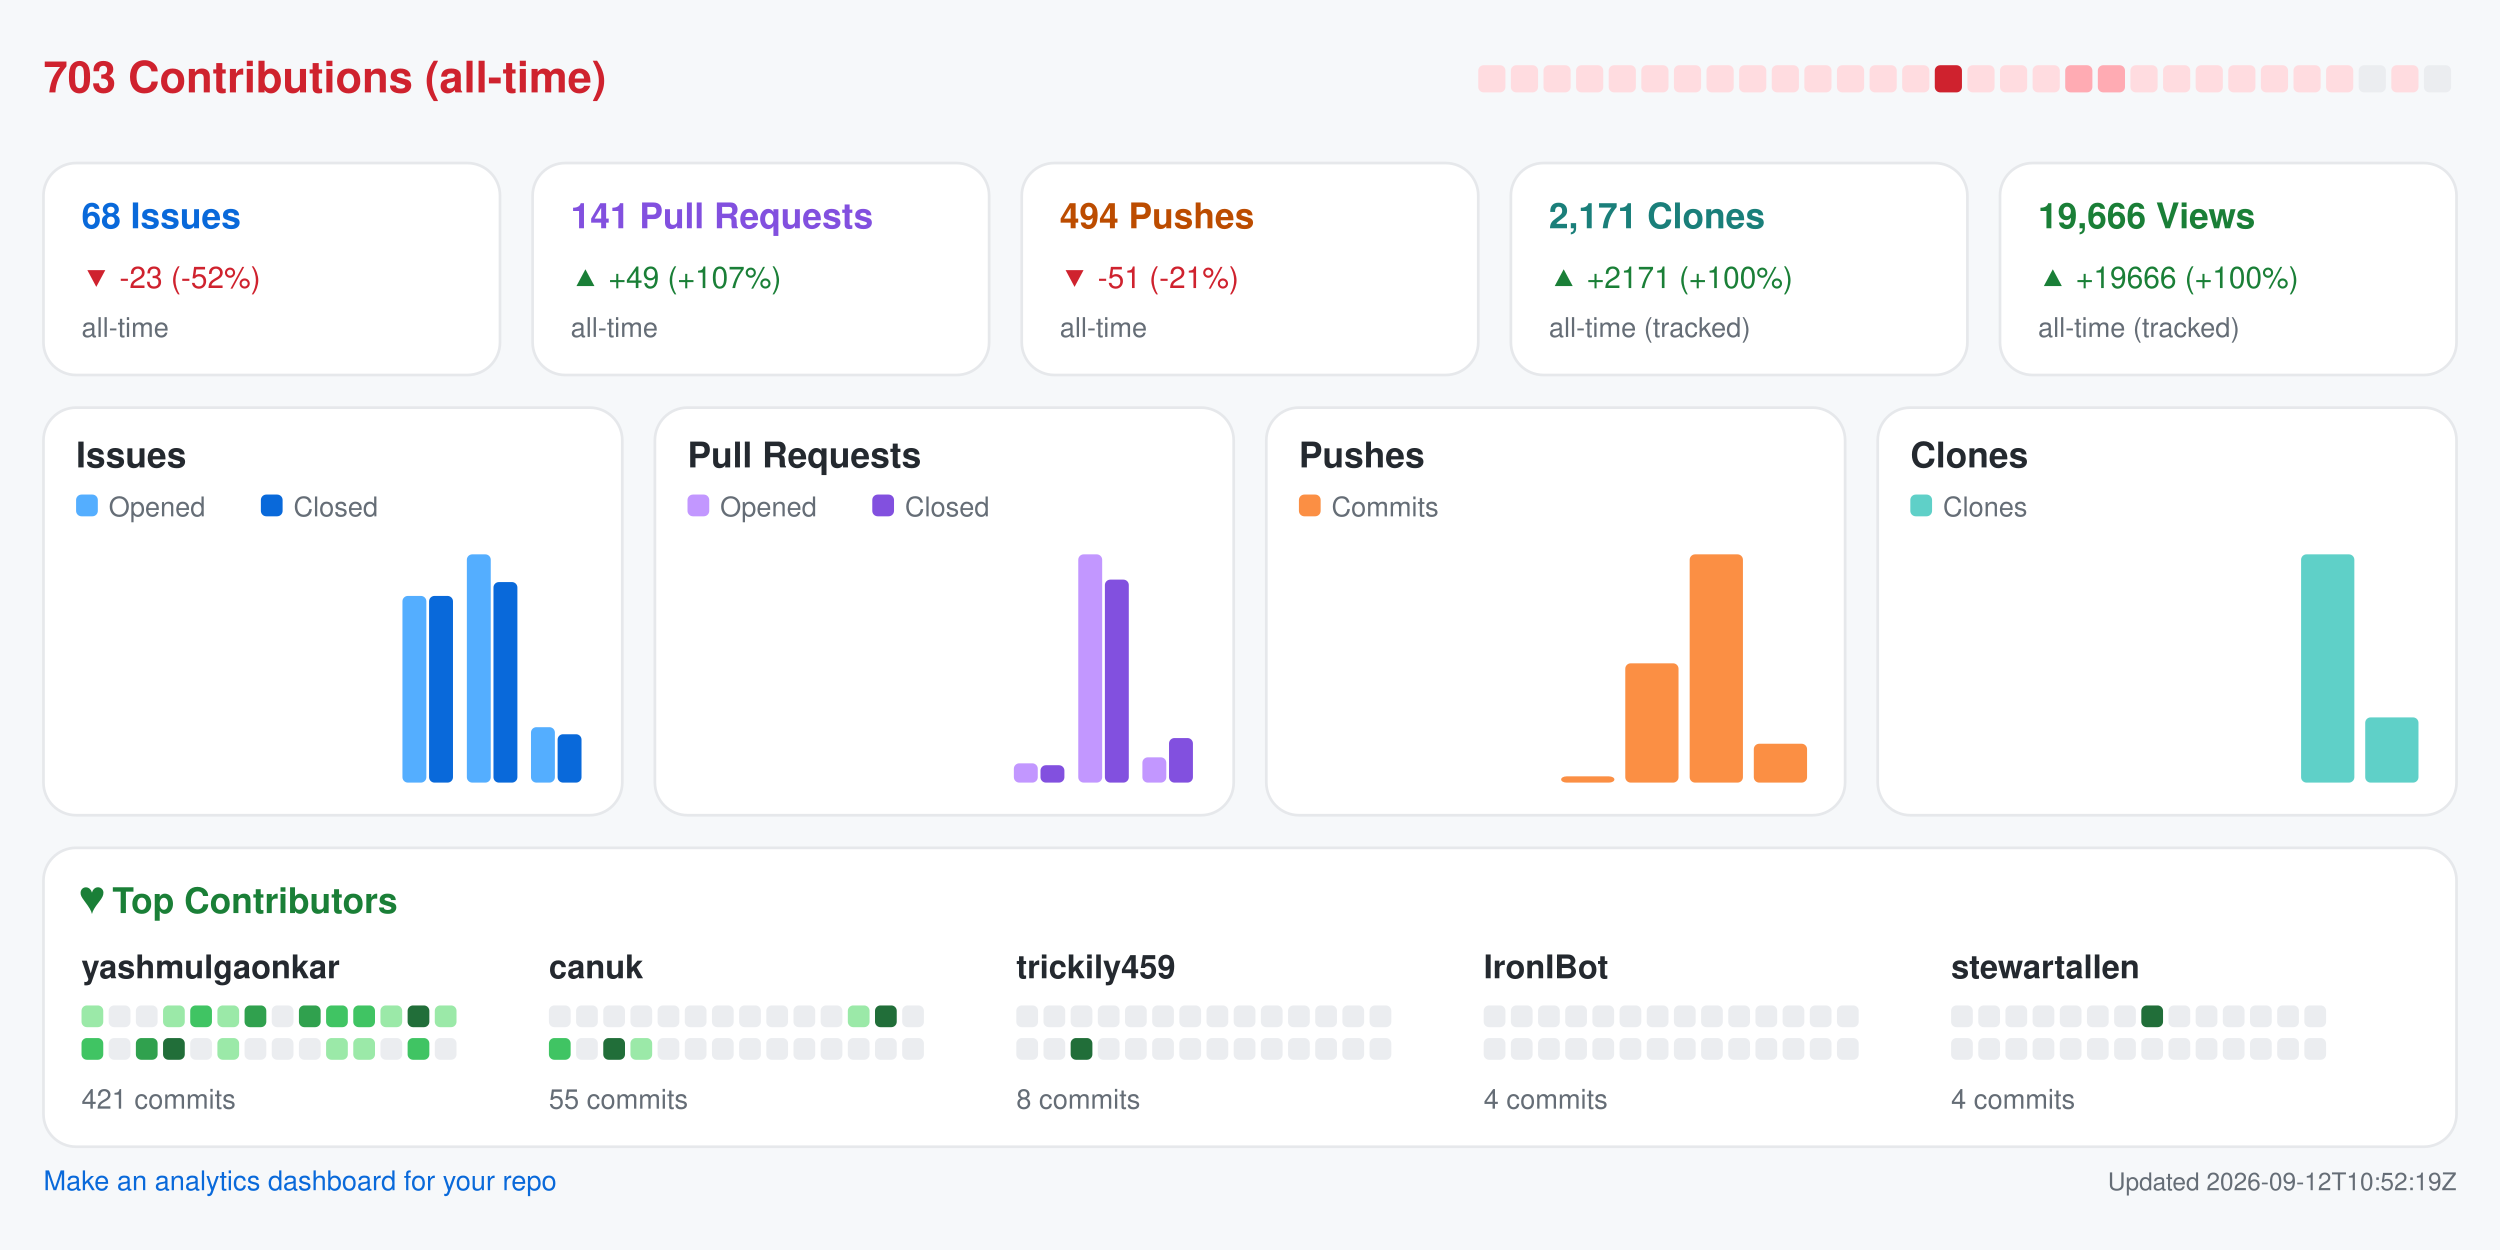
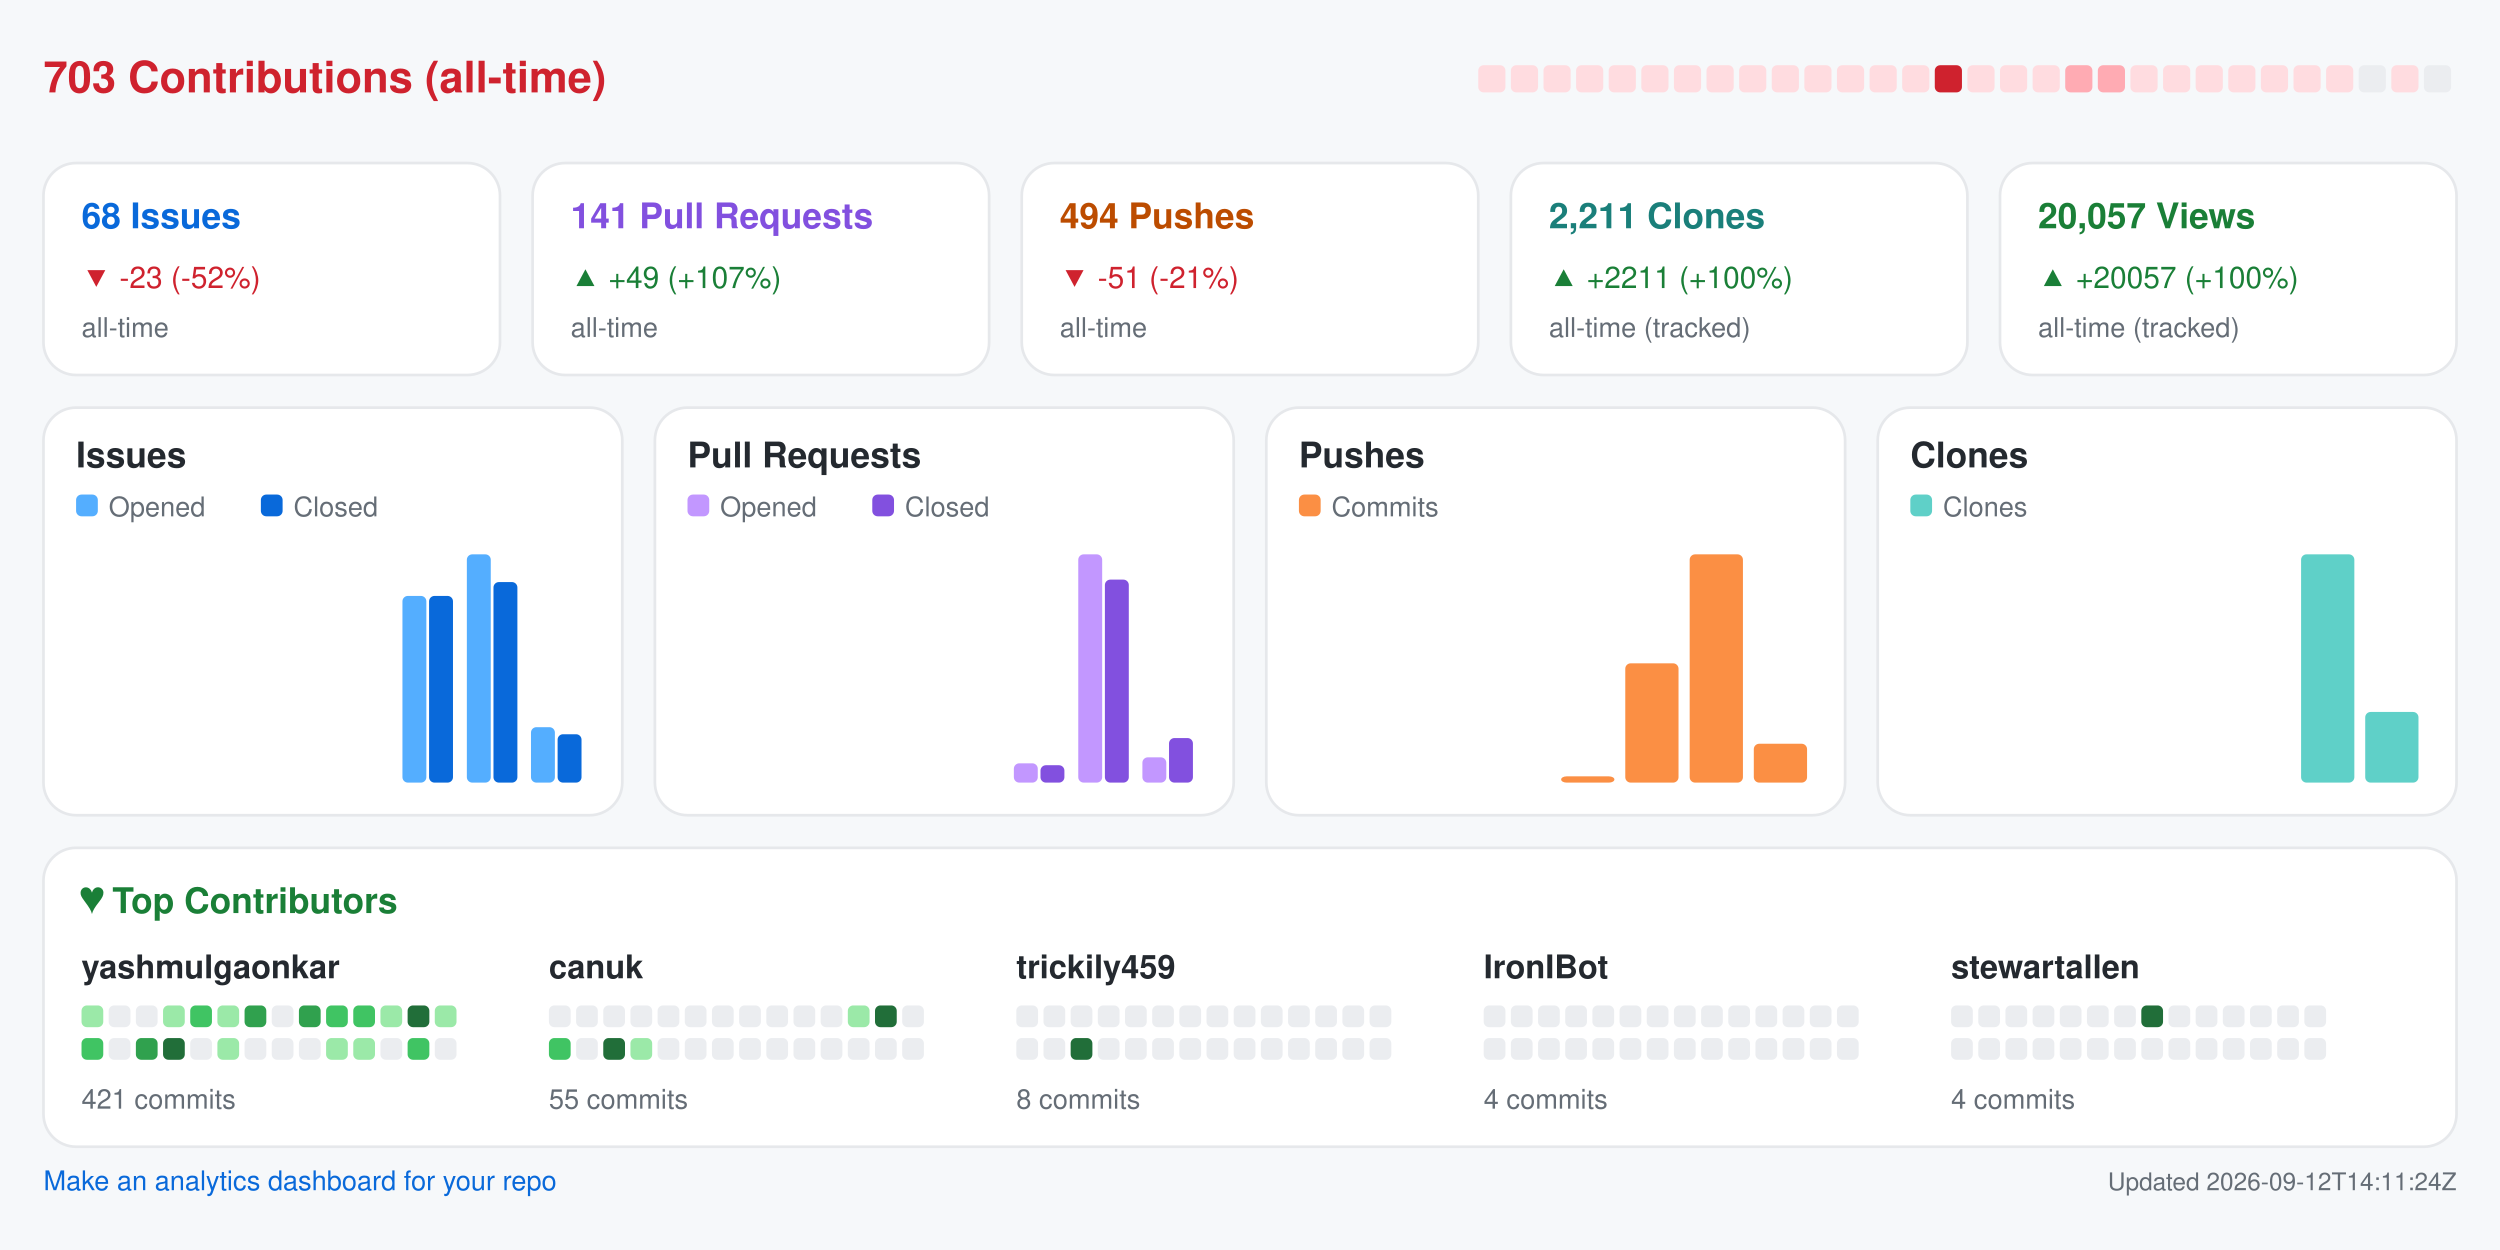
<svg xmlns="http://www.w3.org/2000/svg" width="920" height="460" viewBox="0 0 920 460" role="img" aria-label="Repository analytics for yashmulgaonkar/FlightScnr_Pi">
  <rect x="0.0" y="0.0" width="920.0" height="460.0" rx="0" fill="#f6f8fa" />
  <text x="16.0" y="34.0" fill="#cf222e" font-size="16" font-family="-apple-system,BlinkMacSystemFont,Segoe UI,Helvetica,Arial,sans-serif" font-weight="600" text-anchor="start">703 Contributions (all-time)</text>
  <rect x="544.0" y="24.0" width="10.0" height="10.0" rx="2" fill="#ffdce0" />
  <rect x="556.0" y="24.0" width="10.0" height="10.0" rx="2" fill="#ffdce0" />
  <rect x="568.0" y="24.0" width="10.0" height="10.0" rx="2" fill="#ffdce0" />
  <rect x="580.0" y="24.0" width="10.0" height="10.0" rx="2" fill="#ffdce0" />
  <rect x="592.0" y="24.0" width="10.0" height="10.0" rx="2" fill="#ffdce0" />
  <rect x="604.0" y="24.0" width="10.0" height="10.0" rx="2" fill="#ffdce0" />
  <rect x="616.0" y="24.0" width="10.0" height="10.0" rx="2" fill="#ffdce0" />
  <rect x="628.0" y="24.0" width="10.0" height="10.0" rx="2" fill="#ffdce0" />
  <rect x="640.0" y="24.0" width="10.0" height="10.0" rx="2" fill="#ffdce0" />
  <rect x="652.0" y="24.0" width="10.0" height="10.0" rx="2" fill="#ffdce0" />
  <rect x="664.0" y="24.0" width="10.0" height="10.0" rx="2" fill="#ffdce0" />
  <rect x="676.0" y="24.0" width="10.0" height="10.0" rx="2" fill="#ffdce0" />
  <rect x="688.0" y="24.0" width="10.0" height="10.0" rx="2" fill="#ffdce0" />
  <rect x="700.0" y="24.0" width="10.0" height="10.0" rx="2" fill="#ffdce0" />
  <rect x="712.0" y="24.0" width="10.0" height="10.0" rx="2" fill="#cf222e" />
  <rect x="724.0" y="24.0" width="10.0" height="10.0" rx="2" fill="#ffdce0" />
  <rect x="736.0" y="24.0" width="10.0" height="10.0" rx="2" fill="#ffdce0" />
  <rect x="748.0" y="24.0" width="10.0" height="10.0" rx="2" fill="#ffdce0" />
  <rect x="760.0" y="24.0" width="10.0" height="10.0" rx="2" fill="#ffabb3" />
  <rect x="772.0" y="24.0" width="10.0" height="10.0" rx="2" fill="#ffabb3" />
  <rect x="784.0" y="24.0" width="10.0" height="10.0" rx="2" fill="#ffdce0" />
  <rect x="796.0" y="24.0" width="10.0" height="10.0" rx="2" fill="#ffdce0" />
  <rect x="808.0" y="24.0" width="10.0" height="10.0" rx="2" fill="#ffdce0" />
  <rect x="820.0" y="24.0" width="10.0" height="10.0" rx="2" fill="#ffdce0" />
  <rect x="832.0" y="24.0" width="10.0" height="10.0" rx="2" fill="#ffdce0" />
  <rect x="844.0" y="24.0" width="10.0" height="10.0" rx="2" fill="#ffdce0" />
  <rect x="856.0" y="24.0" width="10.0" height="10.0" rx="2" fill="#ffdce0" />
  <rect x="868.0" y="24.0" width="10.0" height="10.0" rx="2" fill="#ebedf0" />
  <rect x="880.0" y="24.0" width="10.0" height="10.0" rx="2" fill="#ffdce0" />
  <rect x="892.0" y="24.0" width="10.0" height="10.0" rx="2" fill="#ebedf0" />
  <rect x="16.0" y="60.0" width="168.0" height="78.0" rx="12" fill="#ffffff" stroke="#e6e8eb" />
  <text x="30.0" y="84.0" fill="#0969da" font-size="13" font-family="-apple-system,BlinkMacSystemFont,Segoe UI,Helvetica,Arial,sans-serif" font-weight="600" text-anchor="start">68 Issues</text>
  <text x="30.0" y="106.0" fill="#cf222e" font-size="11" font-family="-apple-system,BlinkMacSystemFont,Segoe UI,Helvetica,Arial,sans-serif" font-weight="400" text-anchor="start">▼ -23 (-52%)</text>
  <text x="30.0" y="124.0" fill="#656d76" font-size="10" font-family="-apple-system,BlinkMacSystemFont,Segoe UI,Helvetica,Arial,sans-serif" font-weight="400" text-anchor="start">all-time</text>
  <rect x="196.0" y="60.0" width="168.0" height="78.0" rx="12" fill="#ffffff" stroke="#e6e8eb" />
  <text x="210.0" y="84.0" fill="#8250df" font-size="13" font-family="-apple-system,BlinkMacSystemFont,Segoe UI,Helvetica,Arial,sans-serif" font-weight="600" text-anchor="start">141 Pull Requests</text>
  <text x="210.0" y="106.0" fill="#1a7f37" font-size="11" font-family="-apple-system,BlinkMacSystemFont,Segoe UI,Helvetica,Arial,sans-serif" font-weight="400" text-anchor="start">▲ +49 (+107%)</text>
  <text x="210.0" y="124.0" fill="#656d76" font-size="10" font-family="-apple-system,BlinkMacSystemFont,Segoe UI,Helvetica,Arial,sans-serif" font-weight="400" text-anchor="start">all-time</text>
  <rect x="376.0" y="60.0" width="168.0" height="78.0" rx="12" fill="#ffffff" stroke="#e6e8eb" />
  <text x="390.0" y="84.0" fill="#bc4c00" font-size="13" font-family="-apple-system,BlinkMacSystemFont,Segoe UI,Helvetica,Arial,sans-serif" font-weight="600" text-anchor="start">494 Pushes</text>
  <text x="390.0" y="106.0" fill="#cf222e" font-size="11" font-family="-apple-system,BlinkMacSystemFont,Segoe UI,Helvetica,Arial,sans-serif" font-weight="400" text-anchor="start">▼ -51 (-21%)</text>
  <text x="390.0" y="124.0" fill="#656d76" font-size="10" font-family="-apple-system,BlinkMacSystemFont,Segoe UI,Helvetica,Arial,sans-serif" font-weight="400" text-anchor="start">all-time</text>
  <rect x="556.0" y="60.0" width="168.0" height="78.0" rx="12" fill="#ffffff" stroke="#e6e8eb" />
-   <text x="570.0" y="84.0" fill="#1a7f7a" font-size="13" font-family="-apple-system,BlinkMacSystemFont,Segoe UI,Helvetica,Arial,sans-serif" font-weight="600" text-anchor="start">2,171 Clones</text>
-   <text x="570.0" y="106.0" fill="#1a7f37" font-size="11" font-family="-apple-system,BlinkMacSystemFont,Segoe UI,Helvetica,Arial,sans-serif" font-weight="400" text-anchor="start">▲ +2171 (+100%)</text>
+   <text x="570.0" y="84.0" fill="#1a7f7a" font-size="13" font-family="-apple-system,BlinkMacSystemFont,Segoe UI,Helvetica,Arial,sans-serif" font-weight="600" text-anchor="start">2,211 Clones</text>
+   <text x="570.0" y="106.0" fill="#1a7f37" font-size="11" font-family="-apple-system,BlinkMacSystemFont,Segoe UI,Helvetica,Arial,sans-serif" font-weight="400" text-anchor="start">▲ +2211 (+100%)</text>
  <text x="570.0" y="124.0" fill="#656d76" font-size="10" font-family="-apple-system,BlinkMacSystemFont,Segoe UI,Helvetica,Arial,sans-serif" font-weight="400" text-anchor="start">all-time (tracked)</text>
  <rect x="736.0" y="60.0" width="168.0" height="78.0" rx="12" fill="#ffffff" stroke="#e6e8eb" />
-   <text x="750.0" y="84.0" fill="#1a7f37" font-size="13" font-family="-apple-system,BlinkMacSystemFont,Segoe UI,Helvetica,Arial,sans-serif" font-weight="600" text-anchor="start">19,666 Views</text>
-   <text x="750.0" y="106.0" fill="#1a7f37" font-size="11" font-family="-apple-system,BlinkMacSystemFont,Segoe UI,Helvetica,Arial,sans-serif" font-weight="400" text-anchor="start">▲ +19666 (+100%)</text>
+   <text x="750.0" y="84.0" fill="#1a7f37" font-size="13" font-family="-apple-system,BlinkMacSystemFont,Segoe UI,Helvetica,Arial,sans-serif" font-weight="600" text-anchor="start">20,057 Views</text>
+   <text x="750.0" y="106.0" fill="#1a7f37" font-size="11" font-family="-apple-system,BlinkMacSystemFont,Segoe UI,Helvetica,Arial,sans-serif" font-weight="400" text-anchor="start">▲ +20057 (+100%)</text>
  <text x="750.0" y="124.0" fill="#656d76" font-size="10" font-family="-apple-system,BlinkMacSystemFont,Segoe UI,Helvetica,Arial,sans-serif" font-weight="400" text-anchor="start">all-time (tracked)</text>
  <rect x="16.0" y="150.0" width="213.0" height="150.0" rx="12" fill="#ffffff" stroke="#e6e8eb" />
  <text x="28.0" y="172.0" fill="#24292f" font-size="13" font-family="-apple-system,BlinkMacSystemFont,Segoe UI,Helvetica,Arial,sans-serif" font-weight="600" text-anchor="start">Issues</text>
  <rect x="28.0" y="182.0" width="8.0" height="8.0" rx="2" fill="#54aeff" />
  <text x="40.0" y="190.0" fill="#656d76" font-size="10" font-family="-apple-system,BlinkMacSystemFont,Segoe UI,Helvetica,Arial,sans-serif" font-weight="400" text-anchor="start">Opened</text>
  <rect x="96.0" y="182.0" width="8.0" height="8.0" rx="2" fill="#0969da" />
  <text x="108.0" y="190.0" fill="#656d76" font-size="10" font-family="-apple-system,BlinkMacSystemFont,Segoe UI,Helvetica,Arial,sans-serif" font-weight="400" text-anchor="start">Closed</text>
  <rect x="30.0" y="288.0" width="8.8" height="0.0" rx="2" fill="#54aeff" />
  <rect x="39.8" y="288.0" width="8.8" height="0.0" rx="2" fill="#0969da" />
  <rect x="53.6" y="288.0" width="8.8" height="0.0" rx="2" fill="#54aeff" />
  <rect x="63.4" y="288.0" width="8.8" height="0.0" rx="2" fill="#0969da" />
  <rect x="77.2" y="288.0" width="8.8" height="0.0" rx="2" fill="#54aeff" />
  <rect x="87.1" y="288.0" width="8.8" height="0.0" rx="2" fill="#0969da" />
  <rect x="100.9" y="288.0" width="8.8" height="0.0" rx="2" fill="#54aeff" />
  <rect x="110.7" y="288.0" width="8.8" height="0.0" rx="2" fill="#0969da" />
  <rect x="124.5" y="288.0" width="8.8" height="0.0" rx="2" fill="#54aeff" />
  <rect x="134.3" y="288.0" width="8.8" height="0.0" rx="2" fill="#0969da" />
  <rect x="148.1" y="219.3" width="8.8" height="68.7" rx="2" fill="#54aeff" />
  <rect x="157.9" y="219.3" width="8.8" height="68.7" rx="2" fill="#0969da" />
  <rect x="171.8" y="204.0" width="8.8" height="84.0" rx="2" fill="#54aeff" />
  <rect x="181.6" y="214.2" width="8.8" height="73.8" rx="2" fill="#0969da" />
  <rect x="195.4" y="267.6" width="8.8" height="20.4" rx="2" fill="#54aeff" />
  <rect x="205.2" y="270.2" width="8.8" height="17.8" rx="2" fill="#0969da" />
  <rect x="241.0" y="150.0" width="213.0" height="150.0" rx="12" fill="#ffffff" stroke="#e6e8eb" />
  <text x="253.0" y="172.0" fill="#24292f" font-size="13" font-family="-apple-system,BlinkMacSystemFont,Segoe UI,Helvetica,Arial,sans-serif" font-weight="600" text-anchor="start">Pull Requests</text>
  <rect x="253.0" y="182.0" width="8.0" height="8.0" rx="2" fill="#c297ff" />
  <text x="265.0" y="190.0" fill="#656d76" font-size="10" font-family="-apple-system,BlinkMacSystemFont,Segoe UI,Helvetica,Arial,sans-serif" font-weight="400" text-anchor="start">Opened</text>
  <rect x="321.0" y="182.0" width="8.0" height="8.0" rx="2" fill="#8250df" />
  <text x="333.0" y="190.0" fill="#656d76" font-size="10" font-family="-apple-system,BlinkMacSystemFont,Segoe UI,Helvetica,Arial,sans-serif" font-weight="400" text-anchor="start">Closed</text>
  <rect x="255.0" y="288.0" width="8.8" height="0.0" rx="2" fill="#c297ff" />
  <rect x="264.8" y="288.0" width="8.8" height="0.0" rx="2" fill="#8250df" />
  <rect x="278.6" y="288.0" width="8.8" height="0.0" rx="2" fill="#c297ff" />
  <rect x="288.4" y="288.0" width="8.8" height="0.0" rx="2" fill="#8250df" />
  <rect x="302.2" y="288.0" width="8.8" height="0.0" rx="2" fill="#c297ff" />
  <rect x="312.1" y="288.0" width="8.8" height="0.0" rx="2" fill="#8250df" />
  <rect x="325.9" y="288.0" width="8.8" height="0.0" rx="2" fill="#c297ff" />
  <rect x="335.7" y="288.0" width="8.8" height="0.0" rx="2" fill="#8250df" />
  <rect x="349.5" y="288.0" width="8.8" height="0.0" rx="2" fill="#c297ff" />
  <rect x="359.3" y="288.0" width="8.8" height="0.0" rx="2" fill="#8250df" />
  <rect x="373.1" y="280.9" width="8.8" height="7.1" rx="2" fill="#c297ff" />
  <rect x="382.9" y="281.6" width="8.8" height="6.4" rx="2" fill="#8250df" />
  <rect x="396.8" y="204.0" width="8.8" height="84.0" rx="2" fill="#c297ff" />
  <rect x="406.6" y="213.3" width="8.8" height="74.7" rx="2" fill="#8250df" />
  <rect x="420.4" y="278.7" width="8.8" height="9.3" rx="2" fill="#c297ff" />
  <rect x="430.2" y="271.6" width="8.8" height="16.4" rx="2" fill="#8250df" />
  <rect x="466.0" y="150.0" width="213.0" height="150.0" rx="12" fill="#ffffff" stroke="#e6e8eb" />
  <text x="478.0" y="172.0" fill="#24292f" font-size="13" font-family="-apple-system,BlinkMacSystemFont,Segoe UI,Helvetica,Arial,sans-serif" font-weight="600" text-anchor="start">Pushes</text>
  <rect x="478.0" y="182.0" width="8.0" height="8.0" rx="2" fill="#fb8f44" />
  <text x="490.0" y="190.0" fill="#656d76" font-size="10" font-family="-apple-system,BlinkMacSystemFont,Segoe UI,Helvetica,Arial,sans-serif" font-weight="400" text-anchor="start">Commits</text>
  <rect x="480.0" y="288.0" width="19.6" height="0.0" rx="2" fill="#fb8f44" />
  <rect x="503.6" y="288.0" width="19.6" height="0.0" rx="2" fill="#fb8f44" />
  <rect x="527.2" y="288.0" width="19.6" height="0.0" rx="2" fill="#fb8f44" />
  <rect x="550.9" y="288.0" width="19.6" height="0.0" rx="2" fill="#fb8f44" />
  <rect x="574.5" y="285.7" width="19.6" height="2.3" rx="2" fill="#fb8f44" />
  <rect x="598.1" y="244.1" width="19.6" height="43.9" rx="2" fill="#fb8f44" />
  <rect x="621.8" y="204.0" width="19.6" height="84.0" rx="2" fill="#fb8f44" />
  <rect x="645.4" y="273.7" width="19.6" height="14.3" rx="2" fill="#fb8f44" />
  <rect x="691.0" y="150.0" width="213.0" height="150.0" rx="12" fill="#ffffff" stroke="#e6e8eb" />
  <text x="703.0" y="172.0" fill="#24292f" font-size="13" font-family="-apple-system,BlinkMacSystemFont,Segoe UI,Helvetica,Arial,sans-serif" font-weight="600" text-anchor="start">Clones</text>
  <rect x="703.0" y="182.0" width="8.0" height="8.0" rx="2" fill="#5fd0c8" />
  <text x="715.0" y="190.0" fill="#656d76" font-size="10" font-family="-apple-system,BlinkMacSystemFont,Segoe UI,Helvetica,Arial,sans-serif" font-weight="400" text-anchor="start">Clones</text>
  <rect x="705.0" y="288.0" width="19.6" height="0.0" rx="2" fill="#5fd0c8" />
  <rect x="728.6" y="288.0" width="19.6" height="0.0" rx="2" fill="#5fd0c8" />
  <rect x="752.2" y="288.0" width="19.6" height="0.0" rx="2" fill="#5fd0c8" />
  <rect x="775.9" y="288.0" width="19.6" height="0.0" rx="2" fill="#5fd0c8" />
  <rect x="799.5" y="288.0" width="19.6" height="0.0" rx="2" fill="#5fd0c8" />
  <rect x="823.1" y="288.0" width="19.6" height="0.0" rx="2" fill="#5fd0c8" />
  <rect x="846.8" y="204.0" width="19.6" height="84.0" rx="2" fill="#5fd0c8" />
-   <rect x="870.4" y="264.0" width="19.6" height="24.0" rx="2" fill="#5fd0c8" />
+   <rect x="870.4" y="262.0" width="19.6" height="26.0" rx="2" fill="#5fd0c8" />
  <rect x="16.0" y="312.0" width="888.0" height="110.0" rx="12" fill="#ffffff" stroke="#e6e8eb" />
  <text x="30.0" y="336.0" fill="#1a7f37" font-size="13" font-family="-apple-system,BlinkMacSystemFont,Segoe UI,Helvetica,Arial,sans-serif" font-weight="600" text-anchor="start">♥  Top Contributors</text>
  <text x="30.0" y="360.0" fill="#24292f" font-size="12" font-family="-apple-system,BlinkMacSystemFont,Segoe UI,Helvetica,Arial,sans-serif" font-weight="600" text-anchor="start">yashmulgaonkar</text>
  <rect x="30.0" y="370.0" width="8.0" height="8.0" rx="2" fill="#9be9a8" />
  <rect x="40.0" y="370.0" width="8.0" height="8.0" rx="2" fill="#ebedf0" />
  <rect x="50.0" y="370.0" width="8.0" height="8.0" rx="2" fill="#ebedf0" />
  <rect x="60.0" y="370.0" width="8.0" height="8.0" rx="2" fill="#9be9a8" />
  <rect x="70.0" y="370.0" width="8.0" height="8.0" rx="2" fill="#40c463" />
  <rect x="80.0" y="370.0" width="8.0" height="8.0" rx="2" fill="#9be9a8" />
  <rect x="90.0" y="370.0" width="8.0" height="8.0" rx="2" fill="#30a14e" />
  <rect x="100.0" y="370.0" width="8.0" height="8.0" rx="2" fill="#ebedf0" />
  <rect x="110.0" y="370.0" width="8.0" height="8.0" rx="2" fill="#30a14e" />
  <rect x="120.0" y="370.0" width="8.0" height="8.0" rx="2" fill="#40c463" />
  <rect x="130.0" y="370.0" width="8.0" height="8.0" rx="2" fill="#40c463" />
  <rect x="140.0" y="370.0" width="8.0" height="8.0" rx="2" fill="#9be9a8" />
  <rect x="150.0" y="370.0" width="8.0" height="8.0" rx="2" fill="#216e39" />
  <rect x="160.0" y="370.0" width="8.0" height="8.0" rx="2" fill="#9be9a8" />
  <rect x="30.0" y="382.0" width="8.0" height="8.0" rx="2" fill="#40c463" />
  <rect x="40.0" y="382.0" width="8.0" height="8.0" rx="2" fill="#ebedf0" />
  <rect x="50.0" y="382.0" width="8.0" height="8.0" rx="2" fill="#30a14e" />
  <rect x="60.0" y="382.0" width="8.0" height="8.0" rx="2" fill="#216e39" />
  <rect x="70.0" y="382.0" width="8.0" height="8.0" rx="2" fill="#ebedf0" />
  <rect x="80.0" y="382.0" width="8.0" height="8.0" rx="2" fill="#9be9a8" />
  <rect x="90.0" y="382.0" width="8.0" height="8.0" rx="2" fill="#ebedf0" />
  <rect x="100.0" y="382.0" width="8.0" height="8.0" rx="2" fill="#ebedf0" />
  <rect x="110.0" y="382.0" width="8.0" height="8.0" rx="2" fill="#ebedf0" />
  <rect x="120.0" y="382.0" width="8.0" height="8.0" rx="2" fill="#9be9a8" />
  <rect x="130.0" y="382.0" width="8.0" height="8.0" rx="2" fill="#9be9a8" />
  <rect x="140.0" y="382.0" width="8.0" height="8.0" rx="2" fill="#ebedf0" />
  <rect x="150.0" y="382.0" width="8.0" height="8.0" rx="2" fill="#40c463" />
  <rect x="160.0" y="382.0" width="8.0" height="8.0" rx="2" fill="#ebedf0" />
  <text x="30.0" y="408.0" fill="#656d76" font-size="10" font-family="-apple-system,BlinkMacSystemFont,Segoe UI,Helvetica,Arial,sans-serif" font-weight="400" text-anchor="start">421 commits</text>
  <text x="202.0" y="360.0" fill="#24292f" font-size="12" font-family="-apple-system,BlinkMacSystemFont,Segoe UI,Helvetica,Arial,sans-serif" font-weight="600" text-anchor="start">canuk</text>
  <rect x="202.0" y="370.0" width="8.0" height="8.0" rx="2" fill="#ebedf0" />
  <rect x="212.0" y="370.0" width="8.0" height="8.0" rx="2" fill="#ebedf0" />
  <rect x="222.0" y="370.0" width="8.0" height="8.0" rx="2" fill="#ebedf0" />
  <rect x="232.0" y="370.0" width="8.0" height="8.0" rx="2" fill="#ebedf0" />
  <rect x="242.0" y="370.0" width="8.0" height="8.0" rx="2" fill="#ebedf0" />
  <rect x="252.0" y="370.0" width="8.0" height="8.0" rx="2" fill="#ebedf0" />
  <rect x="262.0" y="370.0" width="8.0" height="8.0" rx="2" fill="#ebedf0" />
  <rect x="272.0" y="370.0" width="8.0" height="8.0" rx="2" fill="#ebedf0" />
  <rect x="282.0" y="370.0" width="8.0" height="8.0" rx="2" fill="#ebedf0" />
  <rect x="292.0" y="370.0" width="8.0" height="8.0" rx="2" fill="#ebedf0" />
  <rect x="302.0" y="370.0" width="8.0" height="8.0" rx="2" fill="#ebedf0" />
  <rect x="312.0" y="370.0" width="8.0" height="8.0" rx="2" fill="#9be9a8" />
  <rect x="322.0" y="370.0" width="8.0" height="8.0" rx="2" fill="#216e39" />
  <rect x="332.0" y="370.0" width="8.0" height="8.0" rx="2" fill="#ebedf0" />
  <rect x="202.0" y="382.0" width="8.0" height="8.0" rx="2" fill="#40c463" />
  <rect x="212.0" y="382.0" width="8.0" height="8.0" rx="2" fill="#ebedf0" />
  <rect x="222.0" y="382.0" width="8.0" height="8.0" rx="2" fill="#216e39" />
  <rect x="232.0" y="382.0" width="8.0" height="8.0" rx="2" fill="#9be9a8" />
  <rect x="242.0" y="382.0" width="8.0" height="8.0" rx="2" fill="#ebedf0" />
  <rect x="252.0" y="382.0" width="8.0" height="8.0" rx="2" fill="#ebedf0" />
  <rect x="262.0" y="382.0" width="8.0" height="8.0" rx="2" fill="#ebedf0" />
  <rect x="272.0" y="382.0" width="8.0" height="8.0" rx="2" fill="#ebedf0" />
  <rect x="282.0" y="382.0" width="8.0" height="8.0" rx="2" fill="#ebedf0" />
  <rect x="292.0" y="382.0" width="8.0" height="8.0" rx="2" fill="#ebedf0" />
  <rect x="302.0" y="382.0" width="8.0" height="8.0" rx="2" fill="#ebedf0" />
  <rect x="312.0" y="382.0" width="8.0" height="8.0" rx="2" fill="#ebedf0" />
  <rect x="322.0" y="382.0" width="8.0" height="8.0" rx="2" fill="#ebedf0" />
  <rect x="332.0" y="382.0" width="8.0" height="8.0" rx="2" fill="#ebedf0" />
  <text x="202.0" y="408.0" fill="#656d76" font-size="10" font-family="-apple-system,BlinkMacSystemFont,Segoe UI,Helvetica,Arial,sans-serif" font-weight="400" text-anchor="start">55 commits</text>
  <text x="374.0" y="360.0" fill="#24292f" font-size="12" font-family="-apple-system,BlinkMacSystemFont,Segoe UI,Helvetica,Arial,sans-serif" font-weight="600" text-anchor="start">trickily459</text>
  <rect x="374.0" y="370.0" width="8.0" height="8.0" rx="2" fill="#ebedf0" />
  <rect x="384.0" y="370.0" width="8.0" height="8.0" rx="2" fill="#ebedf0" />
  <rect x="394.0" y="370.0" width="8.0" height="8.0" rx="2" fill="#ebedf0" />
  <rect x="404.0" y="370.0" width="8.0" height="8.0" rx="2" fill="#ebedf0" />
  <rect x="414.0" y="370.0" width="8.0" height="8.0" rx="2" fill="#ebedf0" />
  <rect x="424.0" y="370.0" width="8.0" height="8.0" rx="2" fill="#ebedf0" />
  <rect x="434.0" y="370.0" width="8.0" height="8.0" rx="2" fill="#ebedf0" />
  <rect x="444.0" y="370.0" width="8.0" height="8.0" rx="2" fill="#ebedf0" />
  <rect x="454.0" y="370.0" width="8.0" height="8.0" rx="2" fill="#ebedf0" />
  <rect x="464.0" y="370.0" width="8.0" height="8.0" rx="2" fill="#ebedf0" />
  <rect x="474.0" y="370.0" width="8.0" height="8.0" rx="2" fill="#ebedf0" />
  <rect x="484.0" y="370.0" width="8.0" height="8.0" rx="2" fill="#ebedf0" />
  <rect x="494.0" y="370.0" width="8.0" height="8.0" rx="2" fill="#ebedf0" />
  <rect x="504.0" y="370.0" width="8.0" height="8.0" rx="2" fill="#ebedf0" />
  <rect x="374.0" y="382.0" width="8.0" height="8.0" rx="2" fill="#ebedf0" />
  <rect x="384.0" y="382.0" width="8.0" height="8.0" rx="2" fill="#ebedf0" />
  <rect x="394.0" y="382.0" width="8.0" height="8.0" rx="2" fill="#216e39" />
  <rect x="404.0" y="382.0" width="8.0" height="8.0" rx="2" fill="#ebedf0" />
  <rect x="414.0" y="382.0" width="8.0" height="8.0" rx="2" fill="#ebedf0" />
  <rect x="424.0" y="382.0" width="8.0" height="8.0" rx="2" fill="#ebedf0" />
  <rect x="434.0" y="382.0" width="8.0" height="8.0" rx="2" fill="#ebedf0" />
  <rect x="444.0" y="382.0" width="8.0" height="8.0" rx="2" fill="#ebedf0" />
  <rect x="454.0" y="382.0" width="8.0" height="8.0" rx="2" fill="#ebedf0" />
  <rect x="464.0" y="382.0" width="8.0" height="8.0" rx="2" fill="#ebedf0" />
  <rect x="474.0" y="382.0" width="8.0" height="8.0" rx="2" fill="#ebedf0" />
  <rect x="484.0" y="382.0" width="8.0" height="8.0" rx="2" fill="#ebedf0" />
  <rect x="494.0" y="382.0" width="8.0" height="8.0" rx="2" fill="#ebedf0" />
  <rect x="504.0" y="382.0" width="8.0" height="8.0" rx="2" fill="#ebedf0" />
  <text x="374.0" y="408.0" fill="#656d76" font-size="10" font-family="-apple-system,BlinkMacSystemFont,Segoe UI,Helvetica,Arial,sans-serif" font-weight="400" text-anchor="start">8 commits</text>
  <text x="546.0" y="360.0" fill="#24292f" font-size="12" font-family="-apple-system,BlinkMacSystemFont,Segoe UI,Helvetica,Arial,sans-serif" font-weight="600" text-anchor="start">IronIBot</text>
  <rect x="546.0" y="370.0" width="8.0" height="8.0" rx="2" fill="#ebedf0" />
  <rect x="556.0" y="370.0" width="8.0" height="8.0" rx="2" fill="#ebedf0" />
  <rect x="566.0" y="370.0" width="8.0" height="8.0" rx="2" fill="#ebedf0" />
  <rect x="576.0" y="370.0" width="8.0" height="8.0" rx="2" fill="#ebedf0" />
  <rect x="586.0" y="370.0" width="8.0" height="8.0" rx="2" fill="#ebedf0" />
  <rect x="596.0" y="370.0" width="8.0" height="8.0" rx="2" fill="#ebedf0" />
  <rect x="606.0" y="370.0" width="8.0" height="8.0" rx="2" fill="#ebedf0" />
  <rect x="616.0" y="370.0" width="8.0" height="8.0" rx="2" fill="#ebedf0" />
  <rect x="626.0" y="370.0" width="8.0" height="8.0" rx="2" fill="#ebedf0" />
  <rect x="636.0" y="370.0" width="8.0" height="8.0" rx="2" fill="#ebedf0" />
  <rect x="646.0" y="370.0" width="8.0" height="8.0" rx="2" fill="#ebedf0" />
  <rect x="656.0" y="370.0" width="8.0" height="8.0" rx="2" fill="#ebedf0" />
  <rect x="666.0" y="370.0" width="8.0" height="8.0" rx="2" fill="#ebedf0" />
  <rect x="676.0" y="370.0" width="8.0" height="8.0" rx="2" fill="#ebedf0" />
  <rect x="546.0" y="382.0" width="8.0" height="8.0" rx="2" fill="#ebedf0" />
  <rect x="556.0" y="382.0" width="8.0" height="8.0" rx="2" fill="#ebedf0" />
  <rect x="566.0" y="382.0" width="8.0" height="8.0" rx="2" fill="#ebedf0" />
  <rect x="576.0" y="382.0" width="8.0" height="8.0" rx="2" fill="#ebedf0" />
  <rect x="586.0" y="382.0" width="8.0" height="8.0" rx="2" fill="#ebedf0" />
  <rect x="596.0" y="382.0" width="8.0" height="8.0" rx="2" fill="#ebedf0" />
  <rect x="606.0" y="382.0" width="8.0" height="8.0" rx="2" fill="#ebedf0" />
  <rect x="616.0" y="382.0" width="8.0" height="8.0" rx="2" fill="#ebedf0" />
  <rect x="626.0" y="382.0" width="8.0" height="8.0" rx="2" fill="#ebedf0" />
  <rect x="636.0" y="382.0" width="8.0" height="8.0" rx="2" fill="#ebedf0" />
  <rect x="646.0" y="382.0" width="8.0" height="8.0" rx="2" fill="#ebedf0" />
  <rect x="656.0" y="382.0" width="8.0" height="8.0" rx="2" fill="#ebedf0" />
  <rect x="666.0" y="382.0" width="8.0" height="8.0" rx="2" fill="#ebedf0" />
  <rect x="676.0" y="382.0" width="8.0" height="8.0" rx="2" fill="#ebedf0" />
  <text x="546.0" y="408.0" fill="#656d76" font-size="10" font-family="-apple-system,BlinkMacSystemFont,Segoe UI,Helvetica,Arial,sans-serif" font-weight="400" text-anchor="start">4 commits</text>
  <text x="718.0" y="360.0" fill="#24292f" font-size="12" font-family="-apple-system,BlinkMacSystemFont,Segoe UI,Helvetica,Arial,sans-serif" font-weight="600" text-anchor="start">stewartallen</text>
  <rect x="718.0" y="370.0" width="8.0" height="8.0" rx="2" fill="#ebedf0" />
  <rect x="728.0" y="370.0" width="8.0" height="8.0" rx="2" fill="#ebedf0" />
  <rect x="738.0" y="370.0" width="8.0" height="8.0" rx="2" fill="#ebedf0" />
  <rect x="748.0" y="370.0" width="8.0" height="8.0" rx="2" fill="#ebedf0" />
  <rect x="758.0" y="370.0" width="8.0" height="8.0" rx="2" fill="#ebedf0" />
  <rect x="768.0" y="370.0" width="8.0" height="8.0" rx="2" fill="#ebedf0" />
  <rect x="778.0" y="370.0" width="8.0" height="8.0" rx="2" fill="#ebedf0" />
  <rect x="788.0" y="370.0" width="8.0" height="8.0" rx="2" fill="#216e39" />
  <rect x="798.0" y="370.0" width="8.0" height="8.0" rx="2" fill="#ebedf0" />
  <rect x="808.0" y="370.0" width="8.0" height="8.0" rx="2" fill="#ebedf0" />
  <rect x="818.0" y="370.0" width="8.0" height="8.0" rx="2" fill="#ebedf0" />
  <rect x="828.0" y="370.0" width="8.0" height="8.0" rx="2" fill="#ebedf0" />
  <rect x="838.0" y="370.0" width="8.0" height="8.0" rx="2" fill="#ebedf0" />
  <rect x="848.0" y="370.0" width="8.0" height="8.0" rx="2" fill="#ebedf0" />
  <rect x="718.0" y="382.0" width="8.0" height="8.0" rx="2" fill="#ebedf0" />
  <rect x="728.0" y="382.0" width="8.0" height="8.0" rx="2" fill="#ebedf0" />
  <rect x="738.0" y="382.0" width="8.0" height="8.0" rx="2" fill="#ebedf0" />
  <rect x="748.0" y="382.0" width="8.0" height="8.0" rx="2" fill="#ebedf0" />
  <rect x="758.0" y="382.0" width="8.0" height="8.0" rx="2" fill="#ebedf0" />
  <rect x="768.0" y="382.0" width="8.0" height="8.0" rx="2" fill="#ebedf0" />
  <rect x="778.0" y="382.0" width="8.0" height="8.0" rx="2" fill="#ebedf0" />
  <rect x="788.0" y="382.0" width="8.0" height="8.0" rx="2" fill="#ebedf0" />
  <rect x="798.0" y="382.0" width="8.0" height="8.0" rx="2" fill="#ebedf0" />
  <rect x="808.0" y="382.0" width="8.0" height="8.0" rx="2" fill="#ebedf0" />
  <rect x="818.0" y="382.0" width="8.0" height="8.0" rx="2" fill="#ebedf0" />
  <rect x="828.0" y="382.0" width="8.0" height="8.0" rx="2" fill="#ebedf0" />
  <rect x="838.0" y="382.0" width="8.0" height="8.0" rx="2" fill="#ebedf0" />
  <rect x="848.0" y="382.0" width="8.0" height="8.0" rx="2" fill="#ebedf0" />
  <text x="718.0" y="408.0" fill="#656d76" font-size="10" font-family="-apple-system,BlinkMacSystemFont,Segoe UI,Helvetica,Arial,sans-serif" font-weight="400" text-anchor="start">4 commits</text>
  <a href="https://github.com/yashmulgaonkar/repo-analytics" target="_blank" rel="noopener noreferrer">
    <text x="16.0" y="438.0" fill="#0969da" font-size="10" font-family="-apple-system,BlinkMacSystemFont,Segoe UI,Helvetica,Arial,sans-serif" font-weight="400" text-anchor="start">Make an analytics dashboard for your repo</text>
  </a>
-   <text x="904.0" y="438.0" fill="#656d76" font-size="9" font-family="-apple-system,BlinkMacSystemFont,Segoe UI,Helvetica,Arial,sans-serif" font-weight="400" text-anchor="end">Updated 2026-09-12T10:52:19Z</text>
+   <text x="904.0" y="438.0" fill="#656d76" font-size="9" font-family="-apple-system,BlinkMacSystemFont,Segoe UI,Helvetica,Arial,sans-serif" font-weight="400" text-anchor="end">Updated 2026-09-12T14:11:24Z</text>
</svg>
